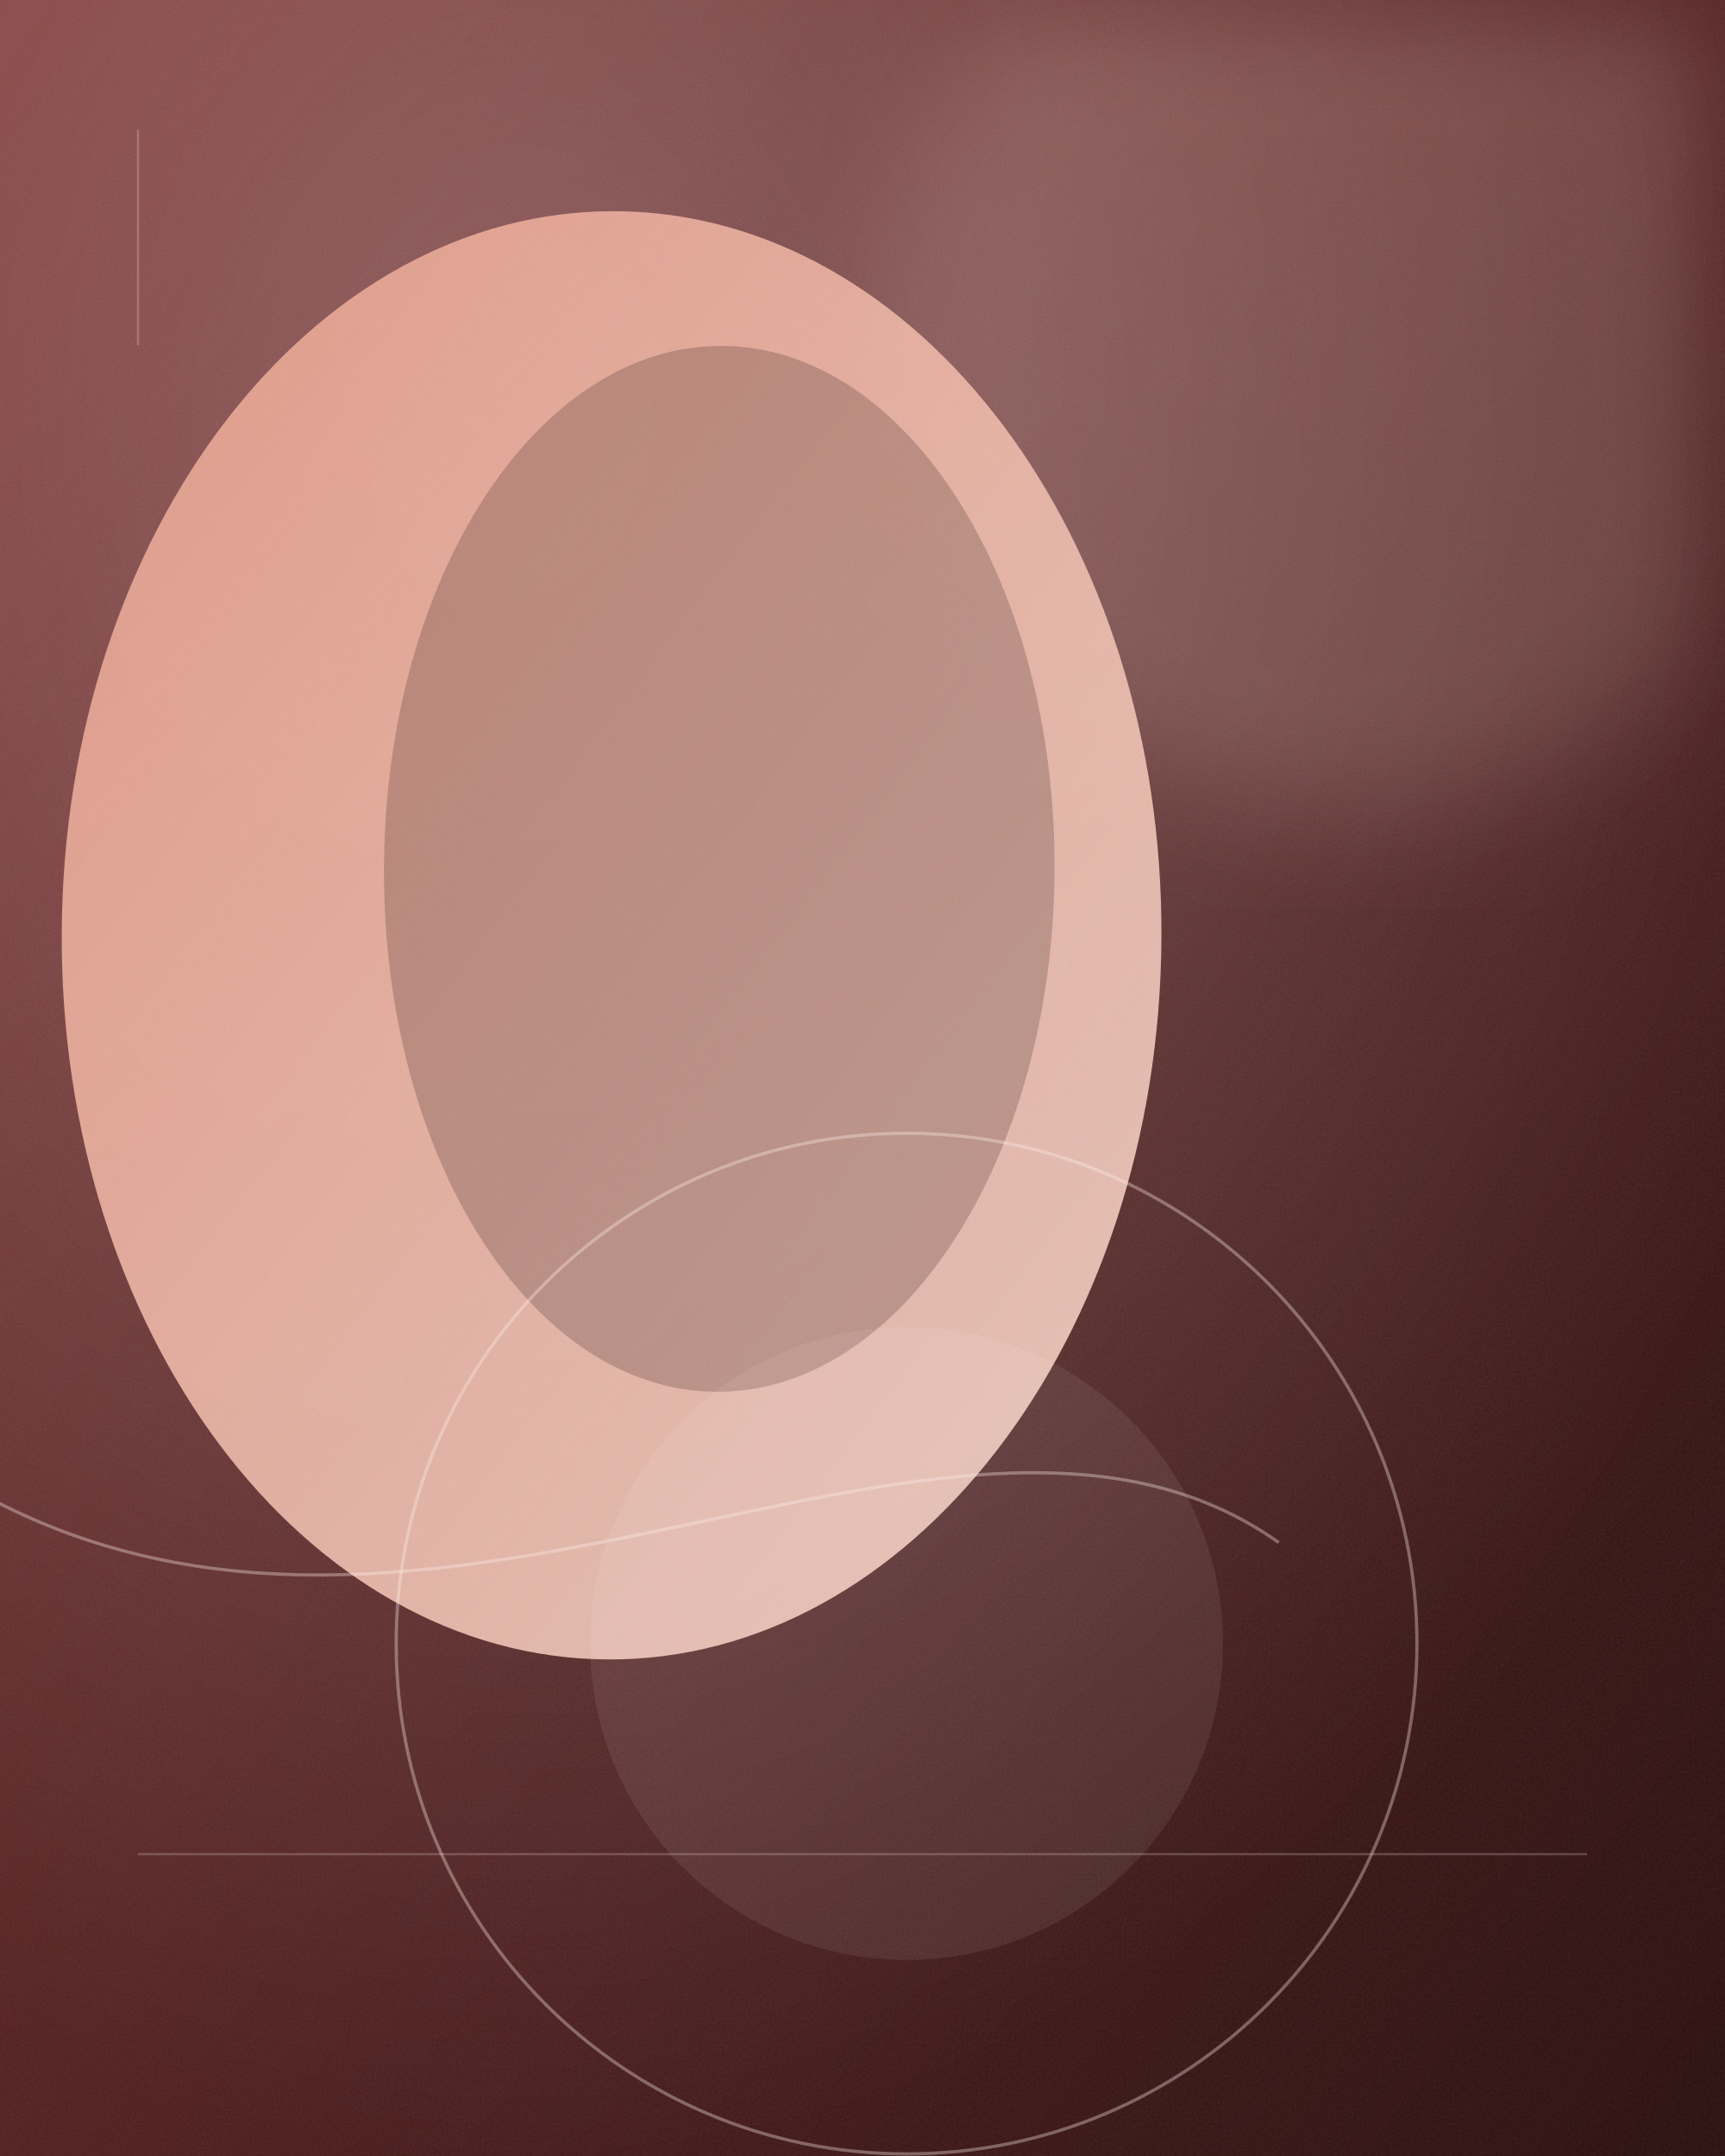
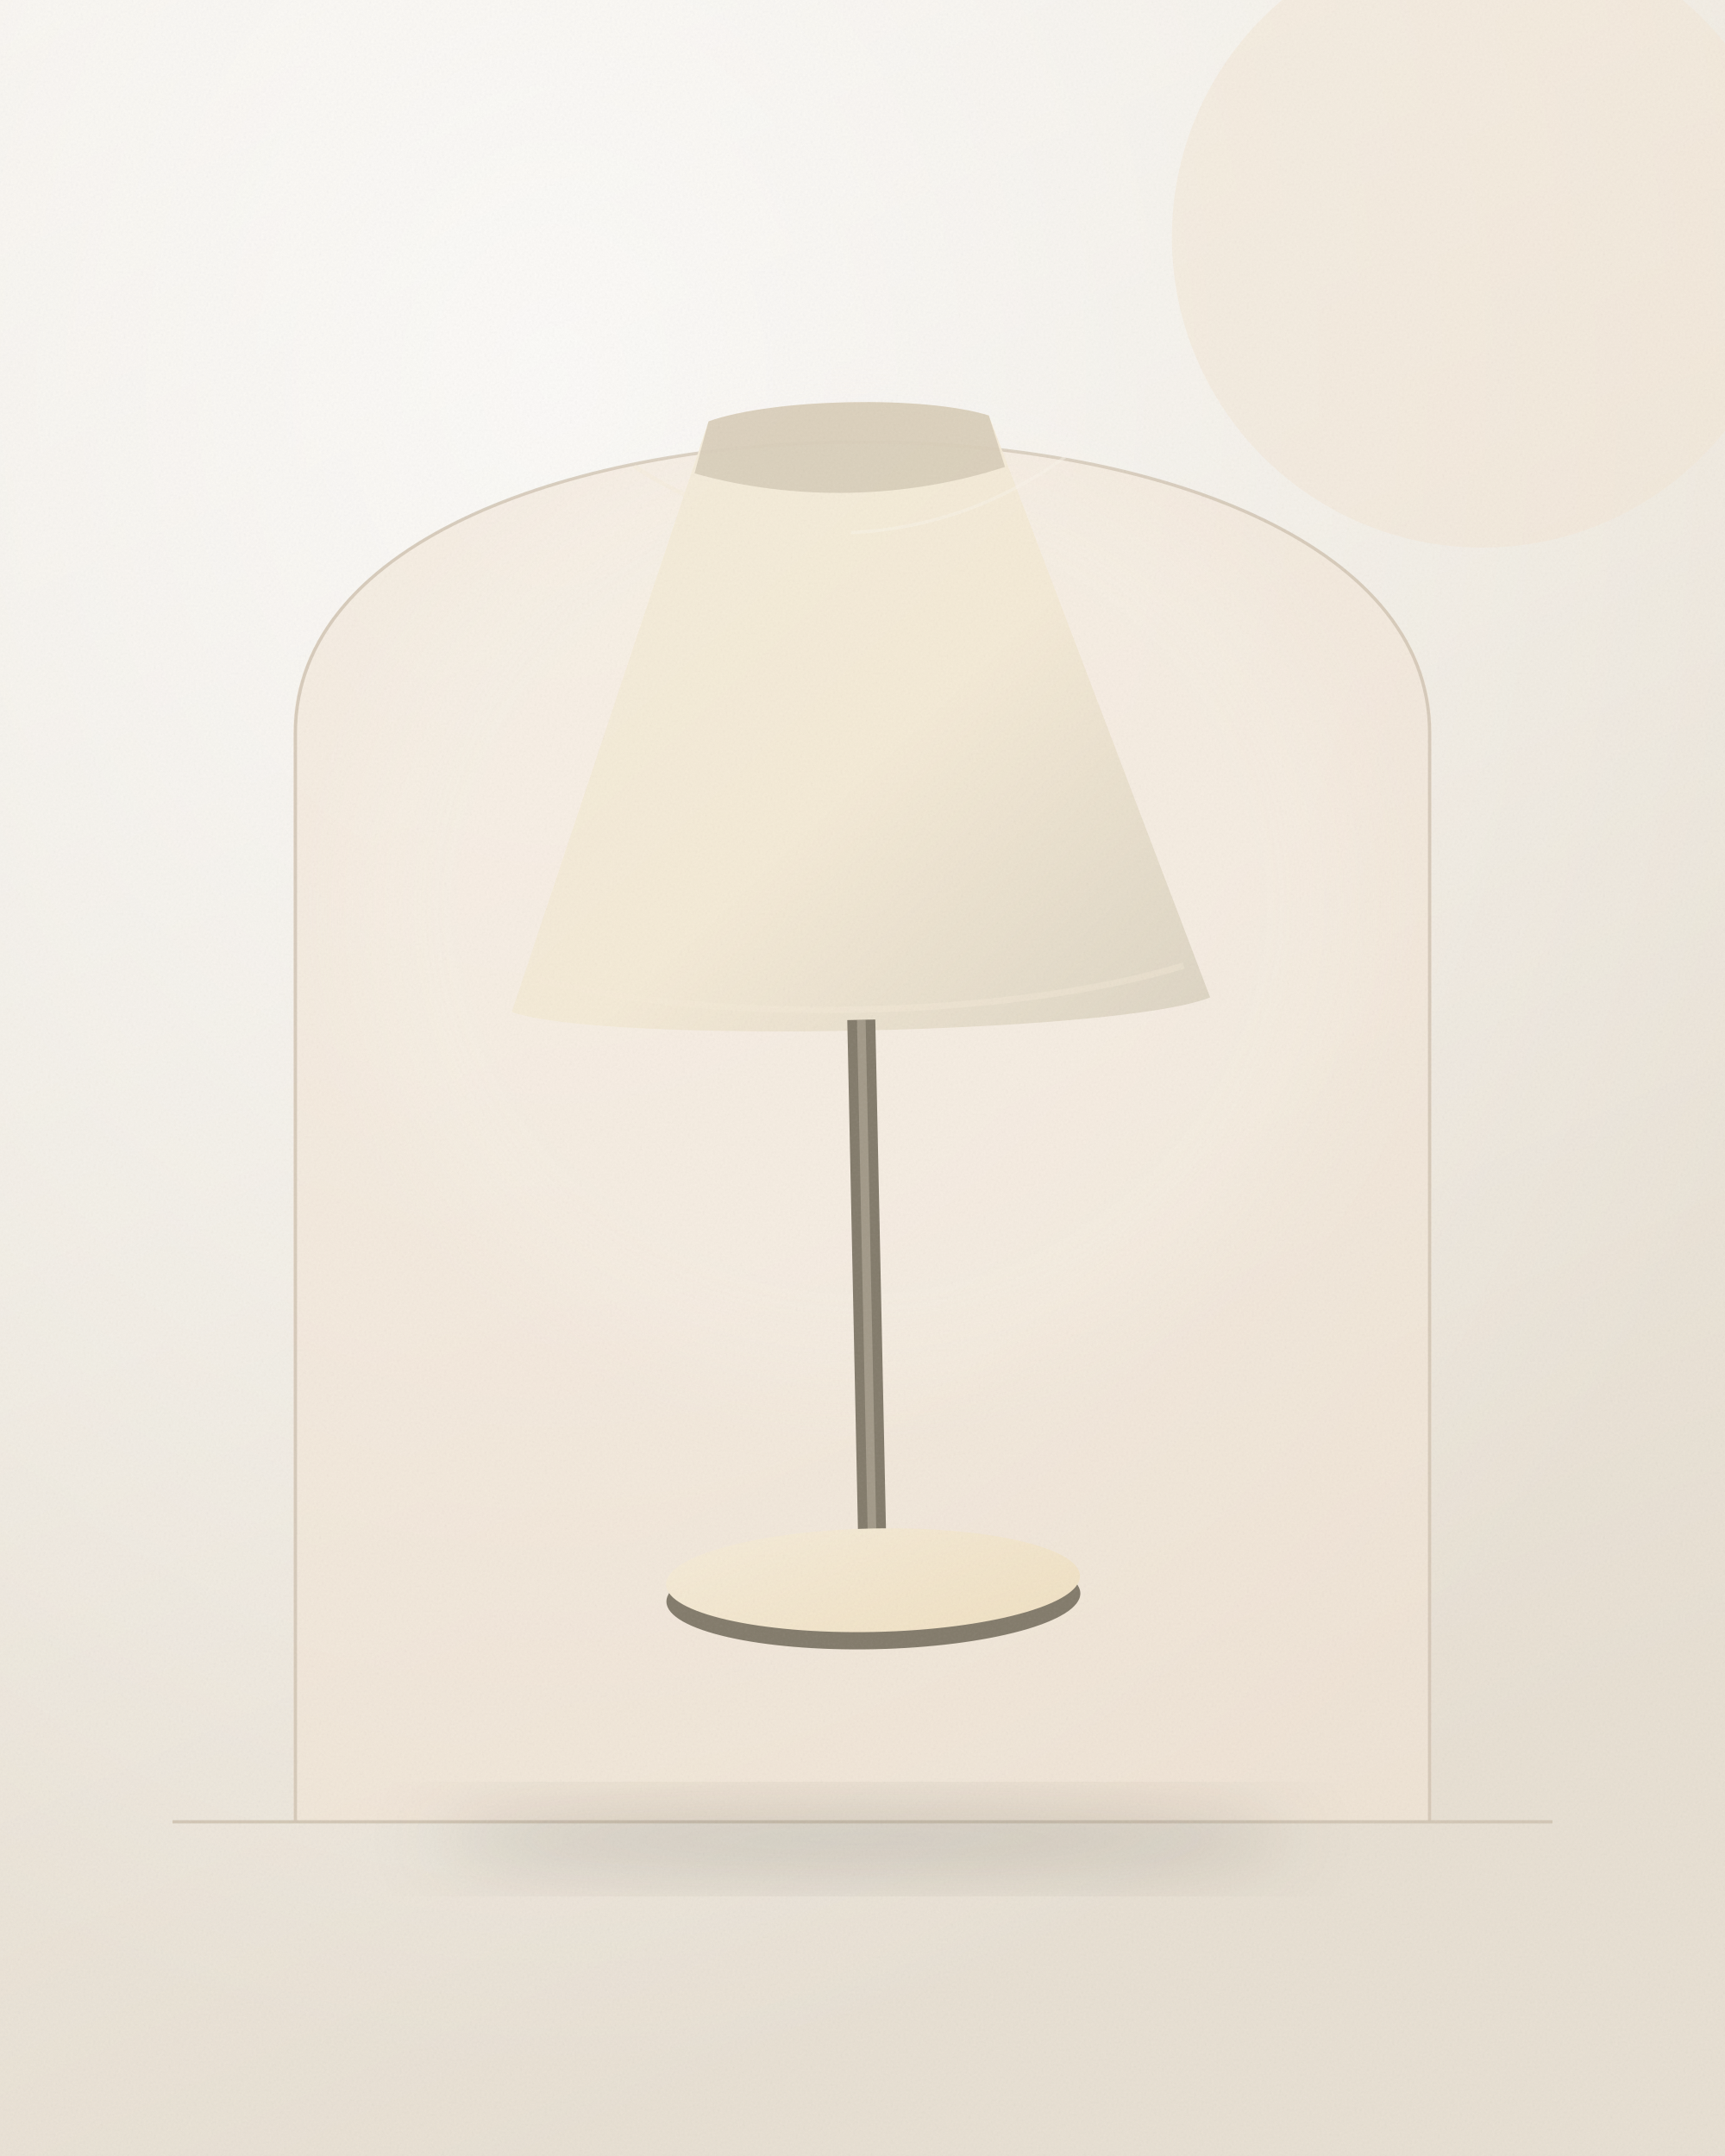
<svg xmlns="http://www.w3.org/2000/svg" viewBox="0 0 800 1000" width="800" height="1000" role="img">
  <defs>
-     <linearGradient id="bg" x1="0" y1="0" x2="1" y2="1">
-       <stop offset="0" stop-color="#7A2E2E" />
-       <stop offset="1" stop-color="#2A0F0F" />
+     <linearGradient id="bg" x1="0" y1="0" x2="0.35" y2="1">
+       <stop offset="0" stop-color="#f5f1e9" />
+       <stop offset="1" stop-color="#e7dfd2" />
    </linearGradient>
-     <linearGradient id="accent" x1="0" y1="0" x2="1" y2="1">
-       <stop offset="0" stop-color="#E9A08C" />
-       <stop offset="1" stop-color="#F6D5C9" />
-     </linearGradient>
-     <radialGradient id="glow" cx="30%" cy="20%" r="80%">
-       <stop offset="0" stop-color="#ffffff" stop-opacity="0.25" />
+     <radialGradient id="glow" cx="32%" cy="18%" r="78%">
+       <stop offset="0" stop-color="#ffffff" stop-opacity="0.72" />
      <stop offset="1" stop-color="#ffffff" stop-opacity="0" />
    </radialGradient>
+     <linearGradient id="body" x1="0" y1="0" x2="1" y2="1">
+       <stop offset="0" stop-color="#f2e6cd" />
+       <stop offset="0.55" stop-color="#f0e1c4" />
+       <stop offset="1" stop-color="#c5b9a1" />
+     </linearGradient>
+     <linearGradient id="bodySoft" x1="0" y1="0" x2="1" y2="0.7">
+       <stop offset="0" stop-color="#f5ebd8" />
+       <stop offset="1" stop-color="#f0e1c4" />
+     </linearGradient>
+     <linearGradient id="metal" x1="0" y1="0" x2="1" y2="1">
+       <stop offset="0" stop-color="#f3eee2" />
+       <stop offset="0.35" stop-color="#cdbfa6" />
+       <stop offset="0.62" stop-color="#f8f3e8" />
+       <stop offset="1" stop-color="#9d8b70" />
+     </linearGradient>
    <filter id="grain">
-       <feTurbulence type="fractalNoise" baseFrequency="0.9" numOctaves="2" stitchTiles="stitch" />
+       <feTurbulence type="fractalNoise" baseFrequency="0.86" numOctaves="2" stitchTiles="stitch" />
      <feColorMatrix type="saturate" values="0" />
      <feComponentTransfer>
-         <feFuncA type="linear" slope="0.16" />
+         <feFuncA type="linear" slope="0.11" />
      </feComponentTransfer>
    </filter>
+     <filter id="blur">
+       <feGaussianBlur stdDeviation="18" />
+     </filter>
    <filter id="soft">
-       <feGaussianBlur stdDeviation="28" />
+       <feGaussianBlur stdDeviation="4" />
    </filter>
  </defs>
  <rect width="800" height="1000" fill="url(#bg)" />
  <rect width="800" height="1000" fill="url(#glow)" />
-   <g filter="url(#soft)" opacity="0.5">
-     <circle cx="624" cy="160" r="217.692" fill="#F6D5C9" opacity="0.35" />
+   <circle cx="687.48" cy="110" r="144" fill="#f3e6d6" opacity="0.55" />
+   <path d="M 136 845 L 136 340 C 136 160 664 160 664 340 L 664 845 Z" fill="#f3e6d6" opacity="0.58" />
+   <path d="M 137 845 L 137 340 C 137 160 663 160 663 340 L 663 845" fill="none" stroke="#cfc3b1" stroke-width="1.5" opacity="0.8" />
+   <line x1="80" y1="845" x2="720" y2="845" stroke="#cfc3b1" stroke-width="1.5" opacity="0.9" />
+   <ellipse cx="400" cy="853" rx="200" ry="22" fill="#2f2a24" opacity="0.14" filter="url(#blur)" />
+   <g transform="translate(400 500) scale(1 1) translate(-400 -500)">
+     <g transform="translate(400 500) rotate(-1.2) scale(1) translate(-400 -500)">
+       <g>
+         <ellipse cx="400" cy="420" rx="230" ry="220" fill="#faf5ec" opacity="0.25" filter="url(#blur)" />
+         <path d="M335 194 C365 184 435 184 465 194 L562 466 C520 482 280 482 238 466Z" fill="#faf5ec" opacity="0.8" />
+         <path d="M335 194 C365 184 435 184 465 194 L562 466 C520 482 280 482 238 466Z" fill="url(#body)" opacity="0.55" />
+         <path d="M335 194 C365 184 435 184 465 194 L472 218 C426 232 374 232 328 218Z" fill="#afa48f" opacity="0.38" />
+         <path d="M250 451 C332 474 468 474 550 451" fill="none" stroke="#f5ebd8" stroke-width="3" opacity="0.34" />
+         <path d="M400 473 L400 730" stroke="#827a6a" stroke-width="13" />
+         <path d="M400 473 L400 730" stroke="#f5ebd8" stroke-width="4" opacity="0.28" />
+         <ellipse cx="400" cy="741" rx="96" ry="24" fill="#827a6a" />
+         <ellipse cx="400" cy="733" rx="96" ry="24" fill="url(#bodySoft)" />
+         <path d="M300 214 C332 236 365 246 400 247" fill="none" stroke="#f5ebd8" stroke-width="2" opacity="0.4" />
+         <path d="M400 247 C435 246 468 236 500 214" fill="none" stroke="#faf5ec" stroke-width="1.5" opacity="0.4" />
+       </g>
+     </g>
  </g>
-   <g transform="rotate(0.3205014 283.6333 433.8211)">
-     <ellipse cx="283.633" cy="433.821" rx="255.01" ry="335.867" fill="url(#accent)" opacity="0.9" />
-     <ellipse cx="333.391" cy="402.722" rx="155.494" ry="242.571" fill="#2A0F0F" opacity="0.22" />
-     <path d="M -27.355 682.612 C 190.337 822.556, 439.127 604.865, 594.621 713.711" stroke="#FFF1EC" stroke-opacity="0.35" stroke-width="1.5" fill="none" />
-   </g>
-   <circle cx="420.435" cy="762.333" r="236.698" fill="none" stroke="#FFF1EC" stroke-opacity="0.35" stroke-width="1.5" />
-   <circle cx="420.435" cy="762.333" r="146.753" fill="#FFF1EC" opacity="0.08" />
-   <g stroke="#FFF1EC" stroke-opacity="0.22" stroke-width="1">
-     <line x1="64" y1="860" x2="736" y2="860" />
-     <line x1="64" y1="60" x2="64" y2="160" />
-   </g>
-   <rect width="800" height="1000" filter="url(#grain)" opacity="0.5" />
+   <rect width="800" height="1000" filter="url(#grain)" opacity="0.72" />
</svg>
